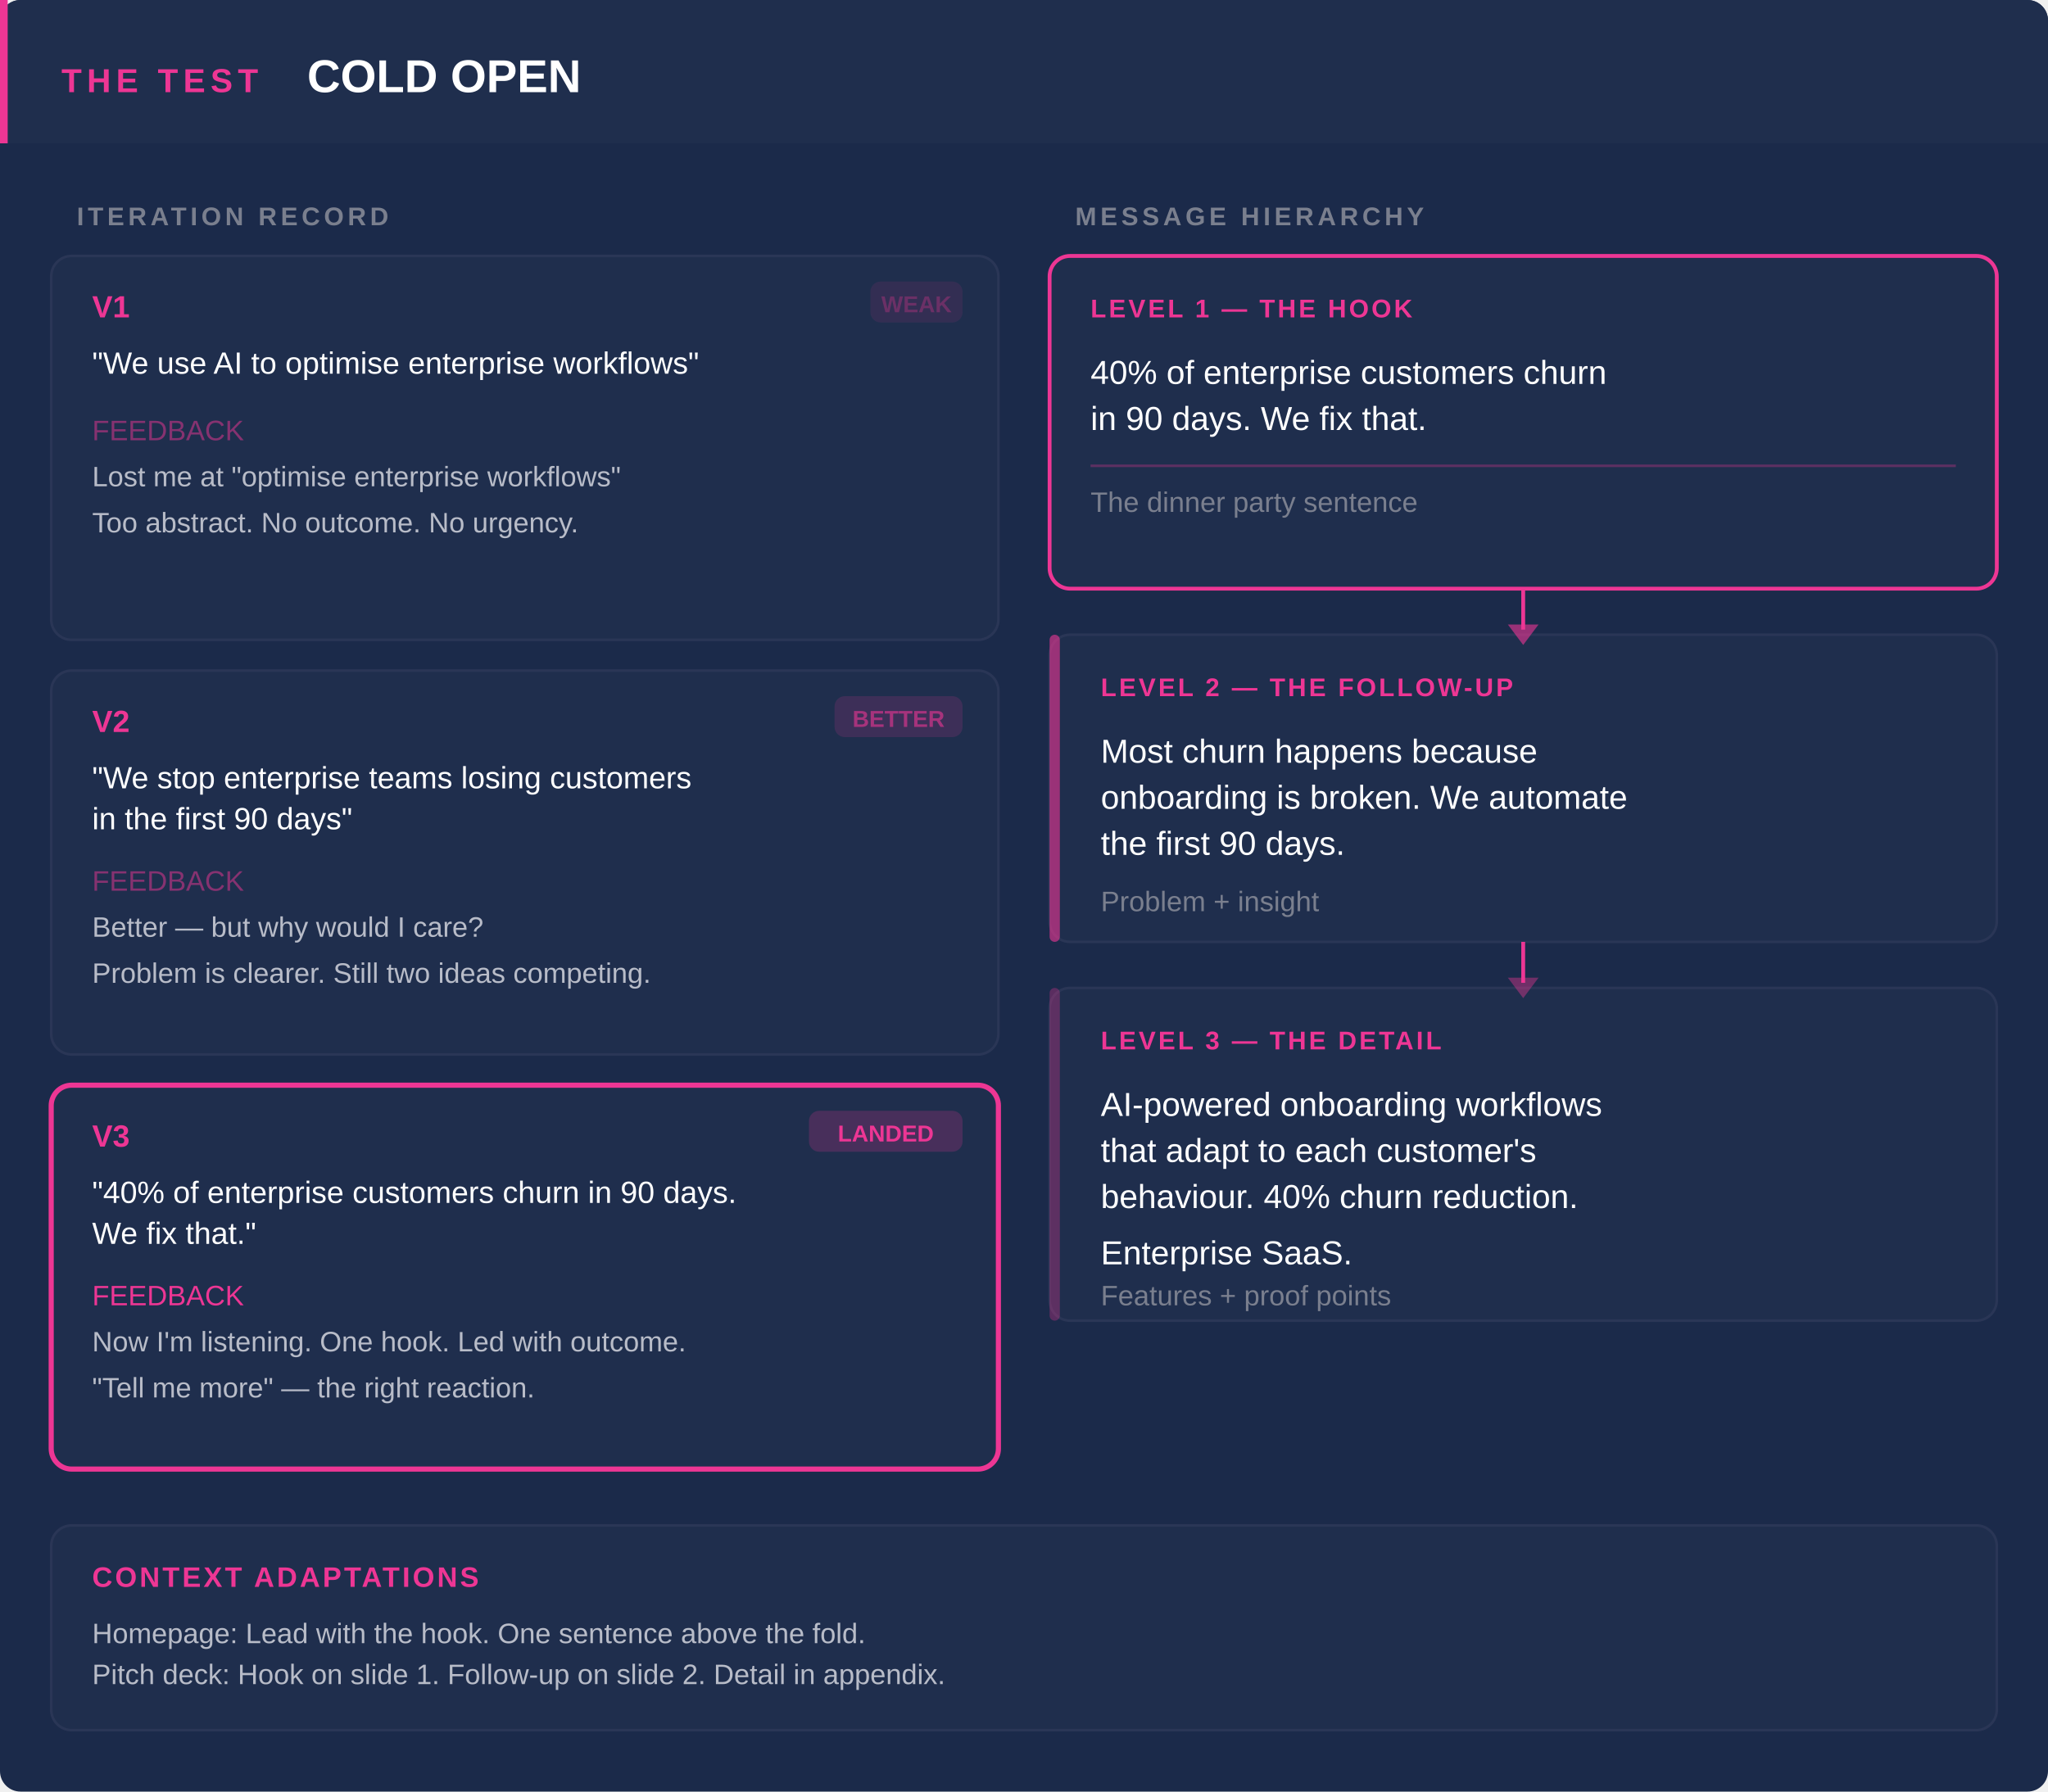
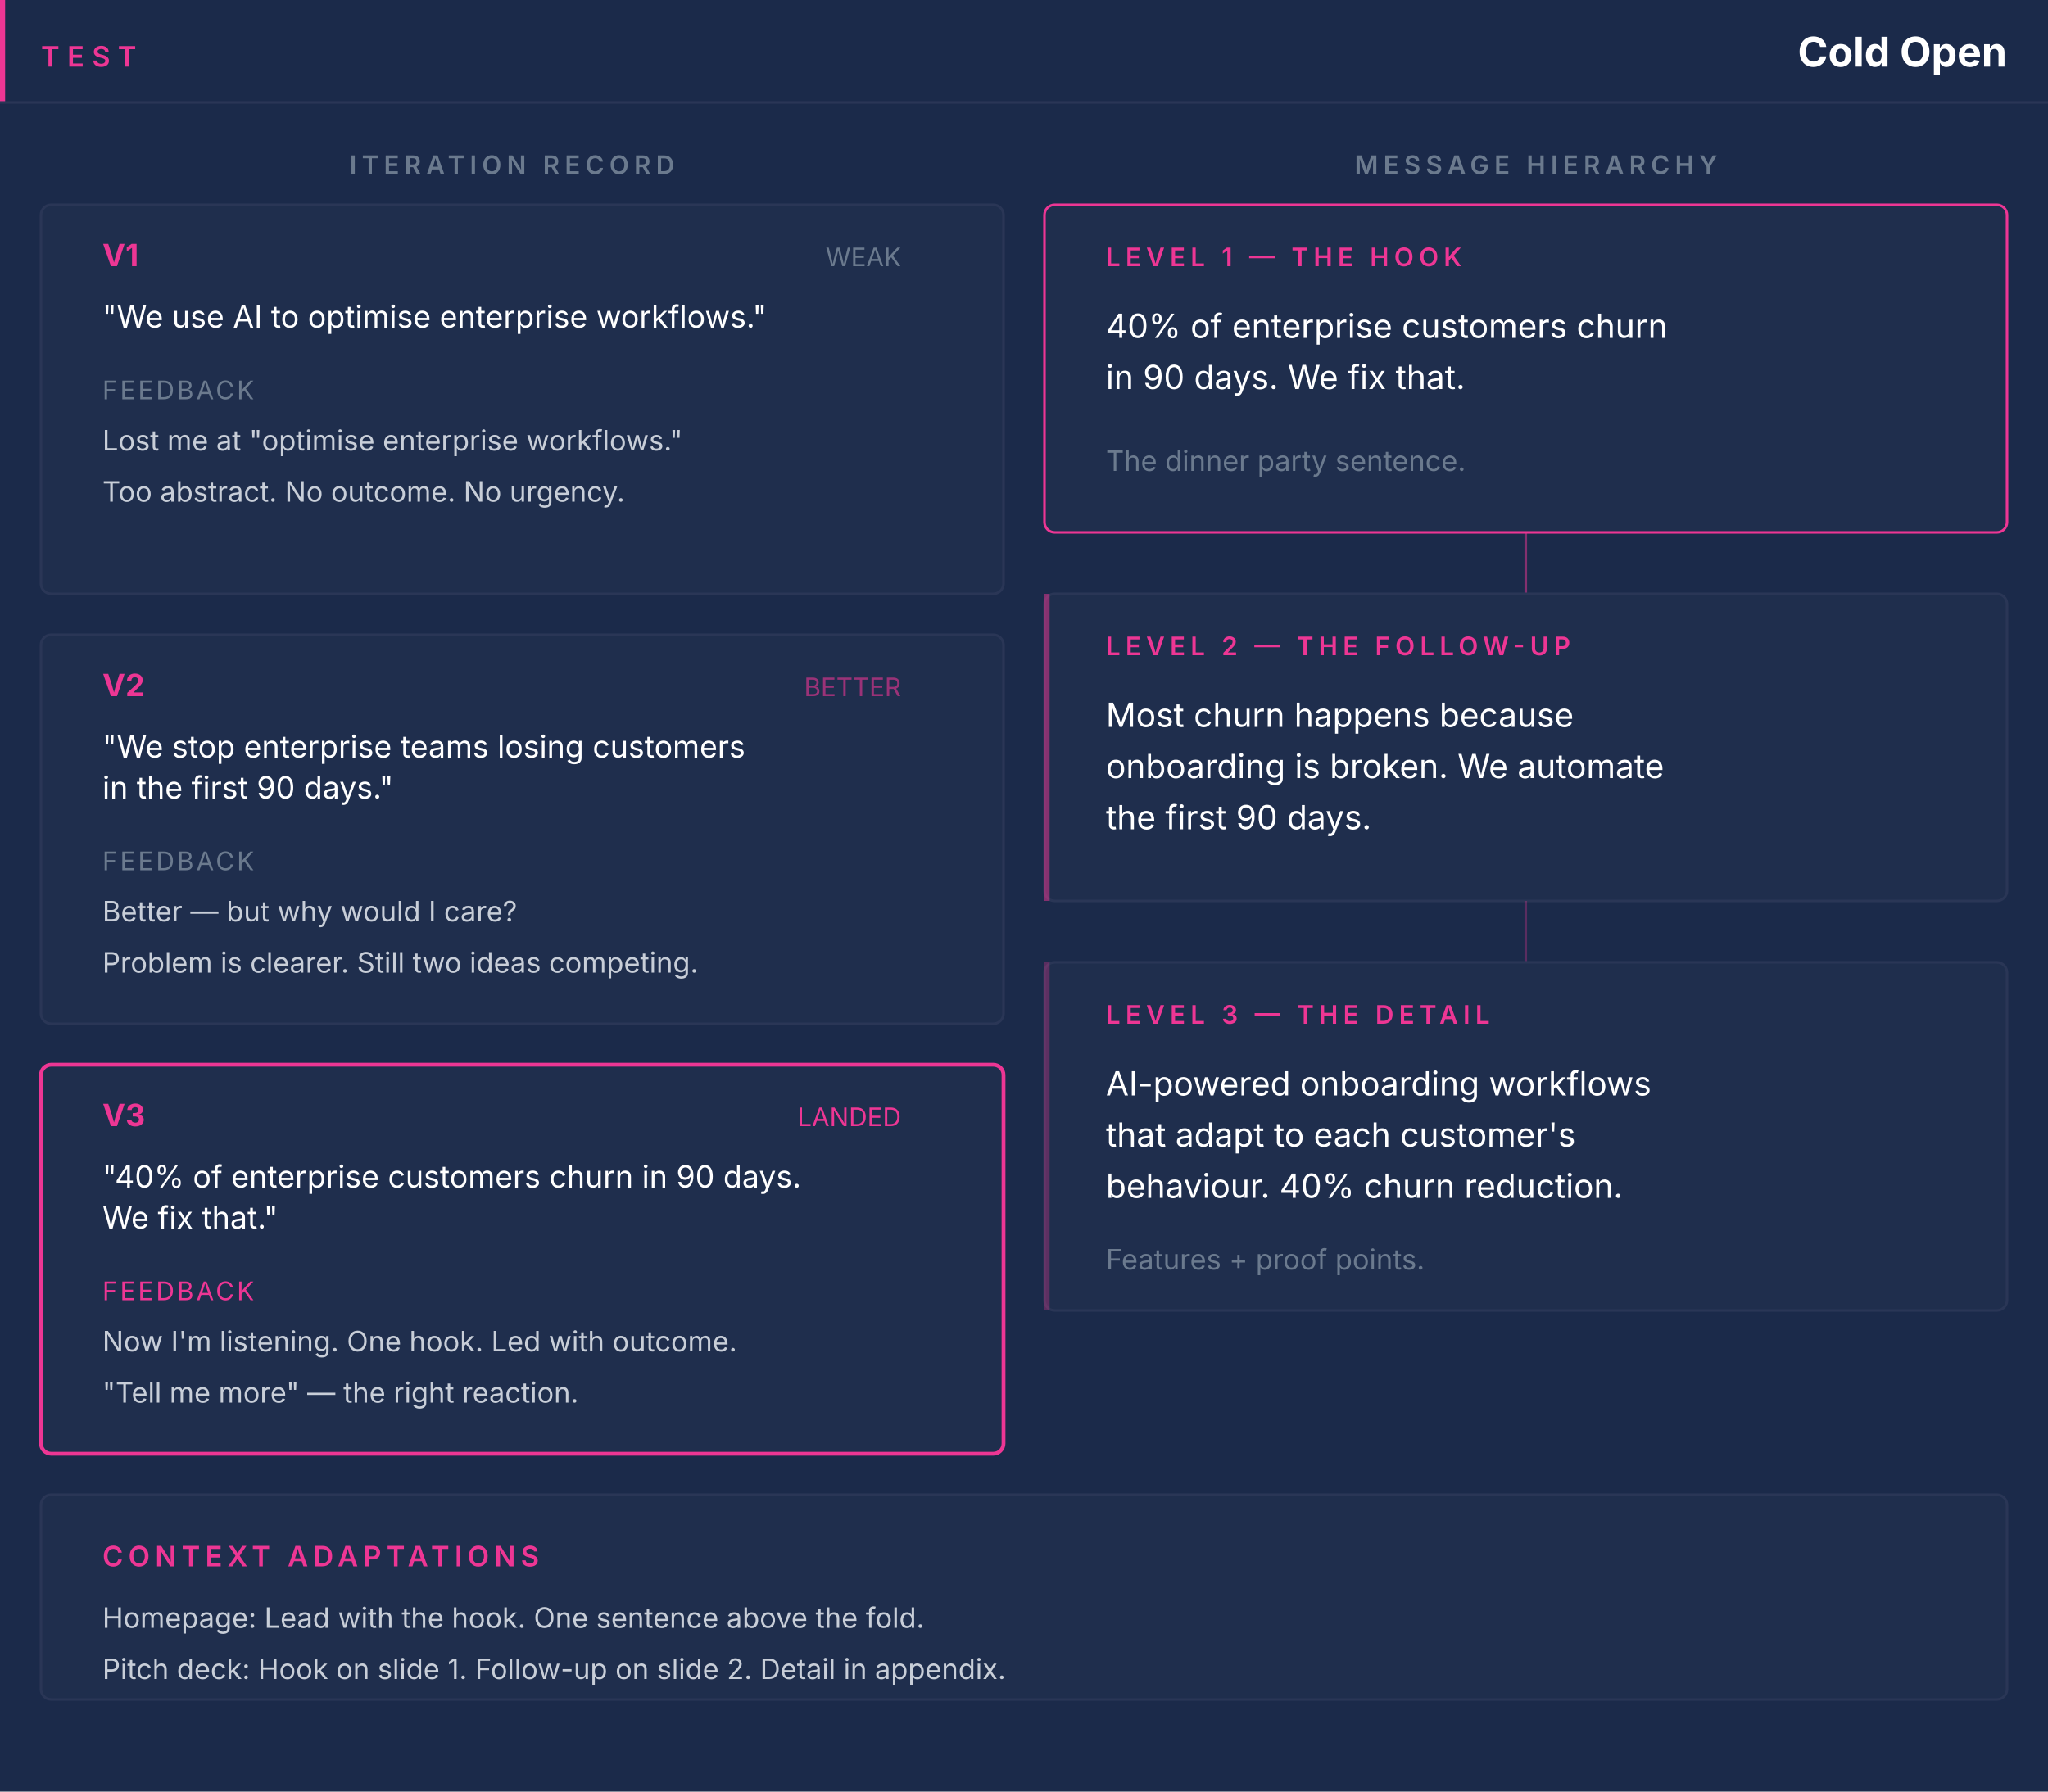
<svg xmlns="http://www.w3.org/2000/svg" width="800" height="700" viewBox="0 0 800 700">
  <defs>
-     <style>text { font-family: Arial, sans-serif; }</style>
+     <style>text { font-family: 'Inter', 'Helvetica Neue', Arial, sans-serif; }</style>
  </defs>
-   <rect width="800" height="700" fill="#1B2A4A" rx="8" />
-   <rect x="0" y="0" width="800" height="56" fill="#1F2E4D" rx="8" />
-   <rect x="0" y="48" width="800" height="8" fill="#1F2E4D" />
-   <rect x="0" y="0" width="3" height="56" fill="#ED3694" />
-   <text x="24" y="36" fill="#ED3694" font-size="13" font-weight="bold" letter-spacing="2">THE TEST</text>
-   <text x="120" y="36" fill="#FFFFFF" font-size="18" font-weight="bold">COLD OPEN</text>
-   <text x="30" y="88" fill="#7A7F8E" font-size="10" font-weight="bold" letter-spacing="1.5">ITERATION RECORD</text>
-   <rect x="20" y="100" width="370" height="150" fill="#1F2E4D" rx="8" stroke="#2A3656" stroke-width="1" />
-   <text x="36" y="124" fill="#ED3694" font-size="12" font-weight="bold">V1</text>
-   <text x="36" y="146" fill="#FFFFFF" font-size="12">"We use AI to optimise enterprise workflows"</text>
-   <text x="36" y="172" fill="#ED3694" font-size="11" opacity="0.5">FEEDBACK</text>
-   <text x="36" y="190" fill="#B8BCC8" font-size="11">Lost me at "optimise enterprise workflows"</text>
-   <text x="36" y="208" fill="#B8BCC8" font-size="11">Too abstract. No outcome. No urgency.</text>
-   <rect x="340" y="110" width="36" height="16" fill="#ED3694" fill-opacity="0.1" rx="4" />
-   <text x="358" y="122" fill="#ED3694" font-size="9" font-weight="bold" text-anchor="middle" opacity="0.3">WEAK</text>
-   <rect x="20" y="262" width="370" height="150" fill="#1F2E4D" rx="8" stroke="#2A3656" stroke-width="1" />
-   <text x="36" y="286" fill="#ED3694" font-size="12" font-weight="bold">V2</text>
-   <text x="36" y="308" fill="#FFFFFF" font-size="12">"We stop enterprise teams losing customers</text>
-   <text x="36" y="324" fill="#FFFFFF" font-size="12">in the first 90 days"</text>
-   <text x="36" y="348" fill="#ED3694" font-size="11" opacity="0.5">FEEDBACK</text>
-   <text x="36" y="366" fill="#B8BCC8" font-size="11">Better — but why would I care?</text>
-   <text x="36" y="384" fill="#B8BCC8" font-size="11">Problem is clearer. Still two ideas competing.</text>
-   <rect x="326" y="272" width="50" height="16" fill="#ED3694" fill-opacity="0.15" rx="4" />
-   <text x="351" y="284" fill="#ED3694" font-size="9" font-weight="bold" text-anchor="middle" opacity="0.6">BETTER</text>
-   <rect x="20" y="424" width="370" height="150" fill="#1F2E4D" rx="8" stroke="#ED3694" stroke-width="2" />
-   <text x="36" y="448" fill="#ED3694" font-size="12" font-weight="bold">V3</text>
-   <text x="36" y="470" fill="#FFFFFF" font-size="12">"40% of enterprise customers churn in 90 days.</text>
-   <text x="36" y="486" fill="#FFFFFF" font-size="12">We fix that."</text>
-   <text x="36" y="510" fill="#ED3694" font-size="11">FEEDBACK</text>
-   <text x="36" y="528" fill="#B8BCC8" font-size="11">Now I'm listening. One hook. Led with outcome.</text>
-   <text x="36" y="546" fill="#B8BCC8" font-size="11">"Tell me more" — the right reaction.</text>
-   <rect x="316" y="434" width="60" height="16" fill="#ED3694" fill-opacity="0.2" rx="4" />
-   <text x="346" y="446" fill="#ED3694" font-size="9" font-weight="bold" text-anchor="middle">LANDED</text>
-   <text x="420" y="88" fill="#7A7F8E" font-size="10" font-weight="bold" letter-spacing="1.5">MESSAGE HIERARCHY</text>
-   <rect x="410" y="100" width="370" height="130" fill="#1F2E4D" rx="8" stroke="#ED3694" stroke-width="1.5" />
-   <text x="426" y="124" fill="#ED3694" font-size="10" font-weight="bold" letter-spacing="1">LEVEL 1 — THE HOOK</text>
-   <text x="426" y="150" fill="#FFFFFF" font-size="13">40% of enterprise customers churn</text>
-   <text x="426" y="168" fill="#FFFFFF" font-size="13">in 90 days. We fix that.</text>
-   <line x1="426" y1="182" x2="764" y2="182" stroke="#ED3694" stroke-width="1" opacity="0.3" />
-   <text x="426" y="200" fill="#7A7F8E" font-size="11">The dinner party sentence</text>
-   <rect x="410" y="248" width="370" height="120" fill="#1F2E4D" rx="8" stroke="#2A3656" stroke-width="1" />
-   <rect x="410" y="248" width="4" height="120" rx="2" fill="#ED3694" opacity="0.6" />
-   <text x="430" y="272" fill="#ED3694" font-size="10" font-weight="bold" letter-spacing="1">LEVEL 2 — THE FOLLOW-UP</text>
-   <text x="430" y="298" fill="#FFFFFF" font-size="13">Most churn happens because</text>
-   <text x="430" y="316" fill="#FFFFFF" font-size="13">onboarding is broken. We automate</text>
-   <text x="430" y="334" fill="#FFFFFF" font-size="13">the first 90 days.</text>
-   <text x="430" y="356" fill="#7A7F8E" font-size="11">Problem + insight</text>
-   <rect x="410" y="386" width="370" height="130" fill="#1F2E4D" rx="8" stroke="#2A3656" stroke-width="1" />
-   <rect x="410" y="386" width="4" height="130" rx="2" fill="#ED3694" opacity="0.3" />
-   <text x="430" y="410" fill="#ED3694" font-size="10" font-weight="bold" letter-spacing="1">LEVEL 3 — THE DETAIL</text>
-   <text x="430" y="436" fill="#FFFFFF" font-size="13">AI-powered onboarding workflows</text>
-   <text x="430" y="454" fill="#FFFFFF" font-size="13">that adapt to each customer's</text>
-   <text x="430" y="472" fill="#FFFFFF" font-size="13">behaviour. 40% churn reduction.</text>
-   <text x="430" y="494" fill="#FFFFFF" font-size="13">Enterprise SaaS.</text>
-   <text x="430" y="510" fill="#7A7F8E" font-size="11">Features + proof points</text>
-   <line x1="595" y1="230" x2="595" y2="246" stroke="#ED3694" stroke-width="1.5" />
-   <polygon points="589,244 595,252 601,244" fill="#ED3694" opacity="0.6" />
-   <line x1="595" y1="368" x2="595" y2="384" stroke="#ED3694" stroke-width="1.5" />
-   <polygon points="589,382 595,390 601,382" fill="#ED3694" opacity="0.4" />
-   <rect x="20" y="596" width="760" height="80" fill="#1F2E4D" rx="8" stroke="#2A3656" stroke-width="1" />
-   <text x="36" y="620" fill="#ED3694" font-size="11" font-weight="bold" letter-spacing="1">CONTEXT ADAPTATIONS</text>
-   <text x="36" y="642" fill="#B8BCC8" font-size="11">Homepage: Lead with the hook. One sentence above the fold.</text>
-   <text x="36" y="658" fill="#B8BCC8" font-size="11">Pitch deck: Hook on slide 1. Follow-up on slide 2. Detail in appendix.</text>
+   <rect width="800" height="700" fill="#1B2A4A" />
+   <rect x="0" y="0" width="2" height="40" fill="#ED3694" />
+   <text x="16" y="26" fill="#ED3694" font-size="11" font-weight="600" letter-spacing="3">TEST</text>
+   <text x="784" y="26" fill="#FFFFFF" font-size="16" font-weight="700" text-anchor="end">Cold Open</text>
+   <line x1="0" y1="40" x2="800" y2="40" stroke="#2A3656" stroke-width="1" />
+   <text x="200" y="68" fill="#6B7A8E" font-size="10" font-weight="600" letter-spacing="2" text-anchor="middle">ITERATION RECORD</text>
+   <text x="600" y="68" fill="#6B7A8E" font-size="10" font-weight="600" letter-spacing="2" text-anchor="middle">MESSAGE HIERARCHY</text>
+   <rect x="16" y="80" width="376" height="152" fill="#1F2E4D" rx="4" stroke="#2A3656" stroke-width="1" />
+   <text x="40" y="104" fill="#ED3694" font-size="12" font-weight="700">V1</text>
+   <text x="40" y="128" fill="#FFFFFF" font-size="12">"We use AI to optimise enterprise workflows."</text>
+   <text x="40" y="156" fill="#6B7A8E" font-size="10" letter-spacing="1">FEEDBACK</text>
+   <text x="40" y="176" fill="#C8CED8" font-size="11">Lost me at "optimise enterprise workflows."</text>
+   <text x="40" y="196" fill="#C8CED8" font-size="11">Too abstract. No outcome. No urgency.</text>
+   <text x="352" y="104" fill="#6B7A8E" font-size="10" text-anchor="end">WEAK</text>
+   <rect x="16" y="248" width="376" height="152" fill="#1F2E4D" rx="4" stroke="#2A3656" stroke-width="1" />
+   <text x="40" y="272" fill="#ED3694" font-size="12" font-weight="700">V2</text>
+   <text x="40" y="296" fill="#FFFFFF" font-size="12">"We stop enterprise teams losing customers</text>
+   <text x="40" y="312" fill="#FFFFFF" font-size="12">in the first 90 days."</text>
+   <text x="40" y="340" fill="#6B7A8E" font-size="10" letter-spacing="1">FEEDBACK</text>
+   <text x="40" y="360" fill="#C8CED8" font-size="11">Better — but why would I care?</text>
+   <text x="40" y="380" fill="#C8CED8" font-size="11">Problem is clearer. Still two ideas competing.</text>
+   <text x="352" y="272" fill="#ED3694" font-size="10" text-anchor="end" opacity="0.6">BETTER</text>
+   <rect x="16" y="416" width="376" height="152" fill="#1F2E4D" rx="4" stroke="#ED3694" stroke-width="1.5" />
+   <text x="40" y="440" fill="#ED3694" font-size="12" font-weight="700">V3</text>
+   <text x="40" y="464" fill="#FFFFFF" font-size="12">"40% of enterprise customers churn in 90 days.</text>
+   <text x="40" y="480" fill="#FFFFFF" font-size="12">We fix that."</text>
+   <text x="40" y="508" fill="#ED3694" font-size="10" letter-spacing="1">FEEDBACK</text>
+   <text x="40" y="528" fill="#C8CED8" font-size="11">Now I'm listening. One hook. Led with outcome.</text>
+   <text x="40" y="548" fill="#C8CED8" font-size="11">"Tell me more" — the right reaction.</text>
+   <text x="352" y="440" fill="#ED3694" font-size="10" text-anchor="end">LANDED</text>
+   <rect x="408" y="80" width="376" height="128" fill="#1F2E4D" rx="4" stroke="#ED3694" stroke-width="1" />
+   <text x="432" y="104" fill="#ED3694" font-size="10" font-weight="600" letter-spacing="2">LEVEL 1 — THE HOOK</text>
+   <text x="432" y="132" fill="#FFFFFF" font-size="13">40% of enterprise customers churn</text>
+   <text x="432" y="152" fill="#FFFFFF" font-size="13">in 90 days. We fix that.</text>
+   <text x="432" y="184" fill="#6B7A8E" font-size="11">The dinner party sentence.</text>
+   <line x1="596" y1="208" x2="596" y2="232" stroke="#ED3694" stroke-width="1" opacity="0.5" />
+   <rect x="408" y="232" width="376" height="120" fill="#1F2E4D" rx="4" stroke="#2A3656" stroke-width="1" />
+   <rect x="408" y="232" width="2" height="120" fill="#ED3694" opacity="0.5" />
+   <text x="432" y="256" fill="#ED3694" font-size="10" font-weight="600" letter-spacing="2">LEVEL 2 — THE FOLLOW-UP</text>
+   <text x="432" y="284" fill="#FFFFFF" font-size="13">Most churn happens because</text>
+   <text x="432" y="304" fill="#FFFFFF" font-size="13">onboarding is broken. We automate</text>
+   <text x="432" y="324" fill="#FFFFFF" font-size="13">the first 90 days.</text>
+   <line x1="596" y1="352" x2="596" y2="376" stroke="#ED3694" stroke-width="1" opacity="0.3" />
+   <rect x="408" y="376" width="376" height="136" fill="#1F2E4D" rx="4" stroke="#2A3656" stroke-width="1" />
+   <rect x="408" y="376" width="2" height="136" fill="#ED3694" opacity="0.3" />
+   <text x="432" y="400" fill="#ED3694" font-size="10" font-weight="600" letter-spacing="2">LEVEL 3 — THE DETAIL</text>
+   <text x="432" y="428" fill="#FFFFFF" font-size="13">AI-powered onboarding workflows</text>
+   <text x="432" y="448" fill="#FFFFFF" font-size="13">that adapt to each customer's</text>
+   <text x="432" y="468" fill="#FFFFFF" font-size="13">behaviour. 40% churn reduction.</text>
+   <text x="432" y="496" fill="#6B7A8E" font-size="11">Features + proof points.</text>
+   <rect x="16" y="584" width="768" height="80" fill="#1F2E4D" rx="4" stroke="#2A3656" stroke-width="1" />
+   <text x="40" y="612" fill="#ED3694" font-size="11" font-weight="600" letter-spacing="2">CONTEXT ADAPTATIONS</text>
+   <text x="40" y="636" fill="#C8CED8" font-size="11">Homepage: Lead with the hook. One sentence above the fold.</text>
+   <text x="40" y="656" fill="#C8CED8" font-size="11">Pitch deck: Hook on slide 1. Follow-up on slide 2. Detail in appendix.</text>
</svg>
